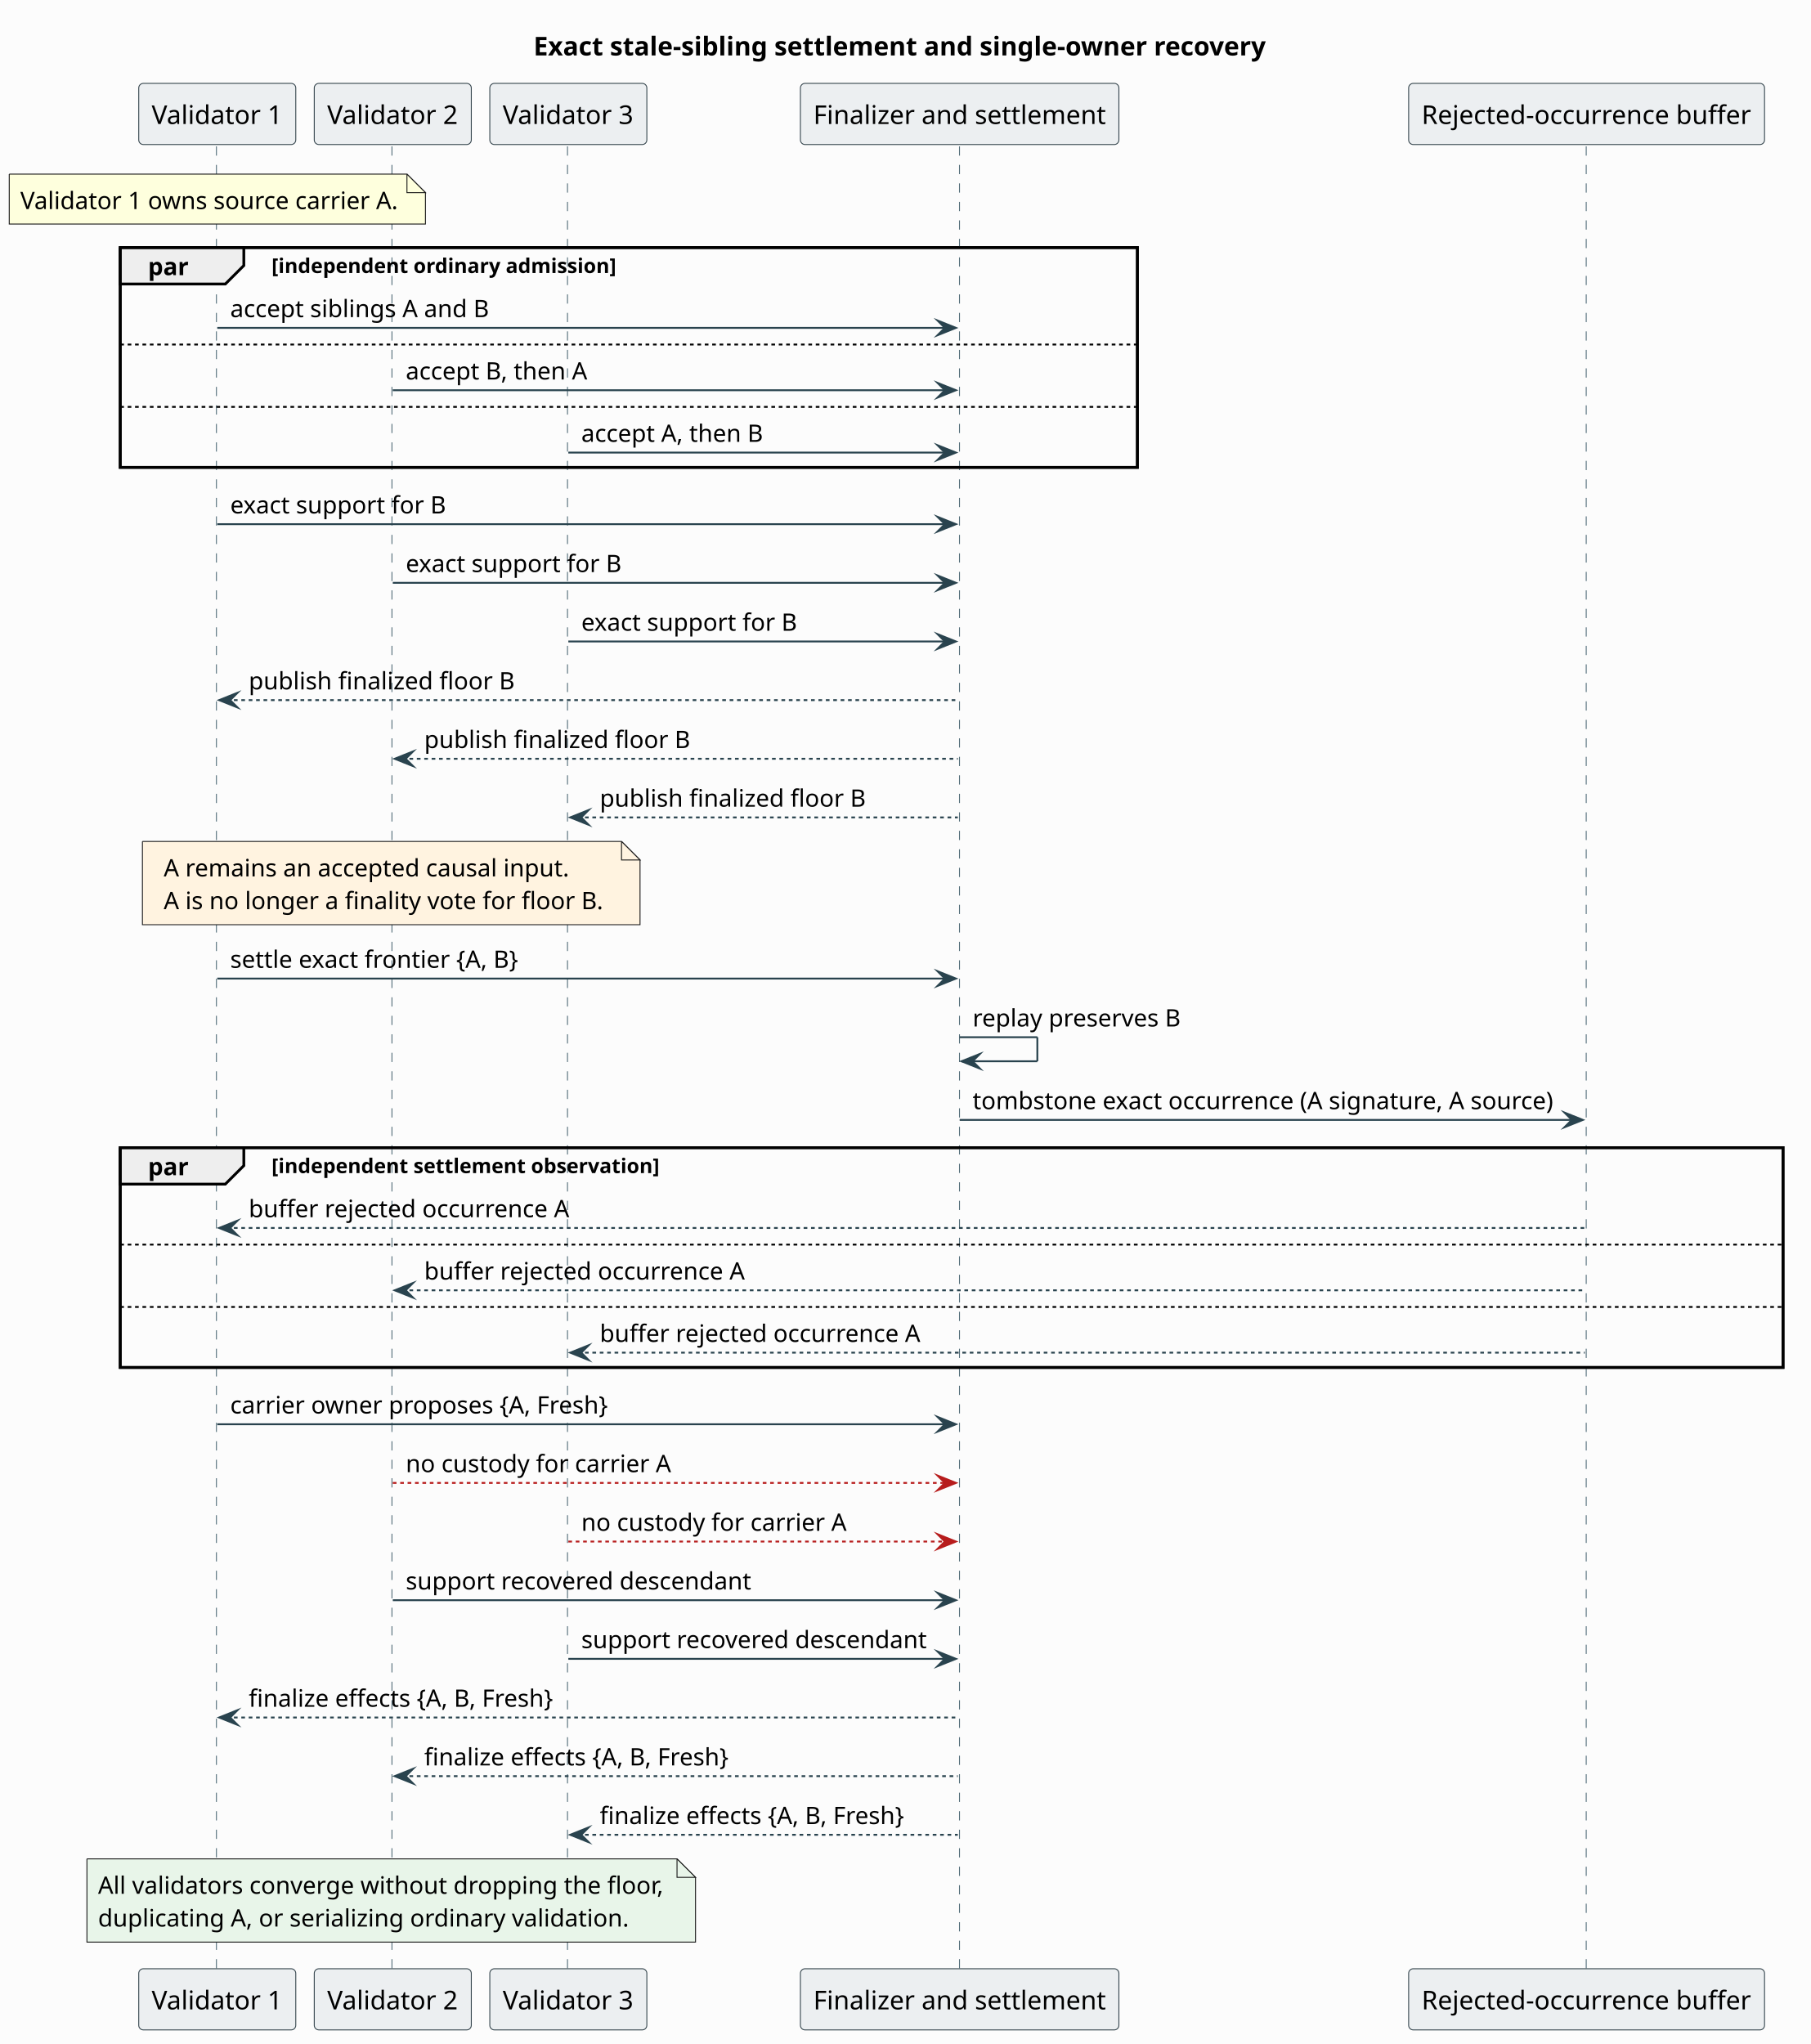
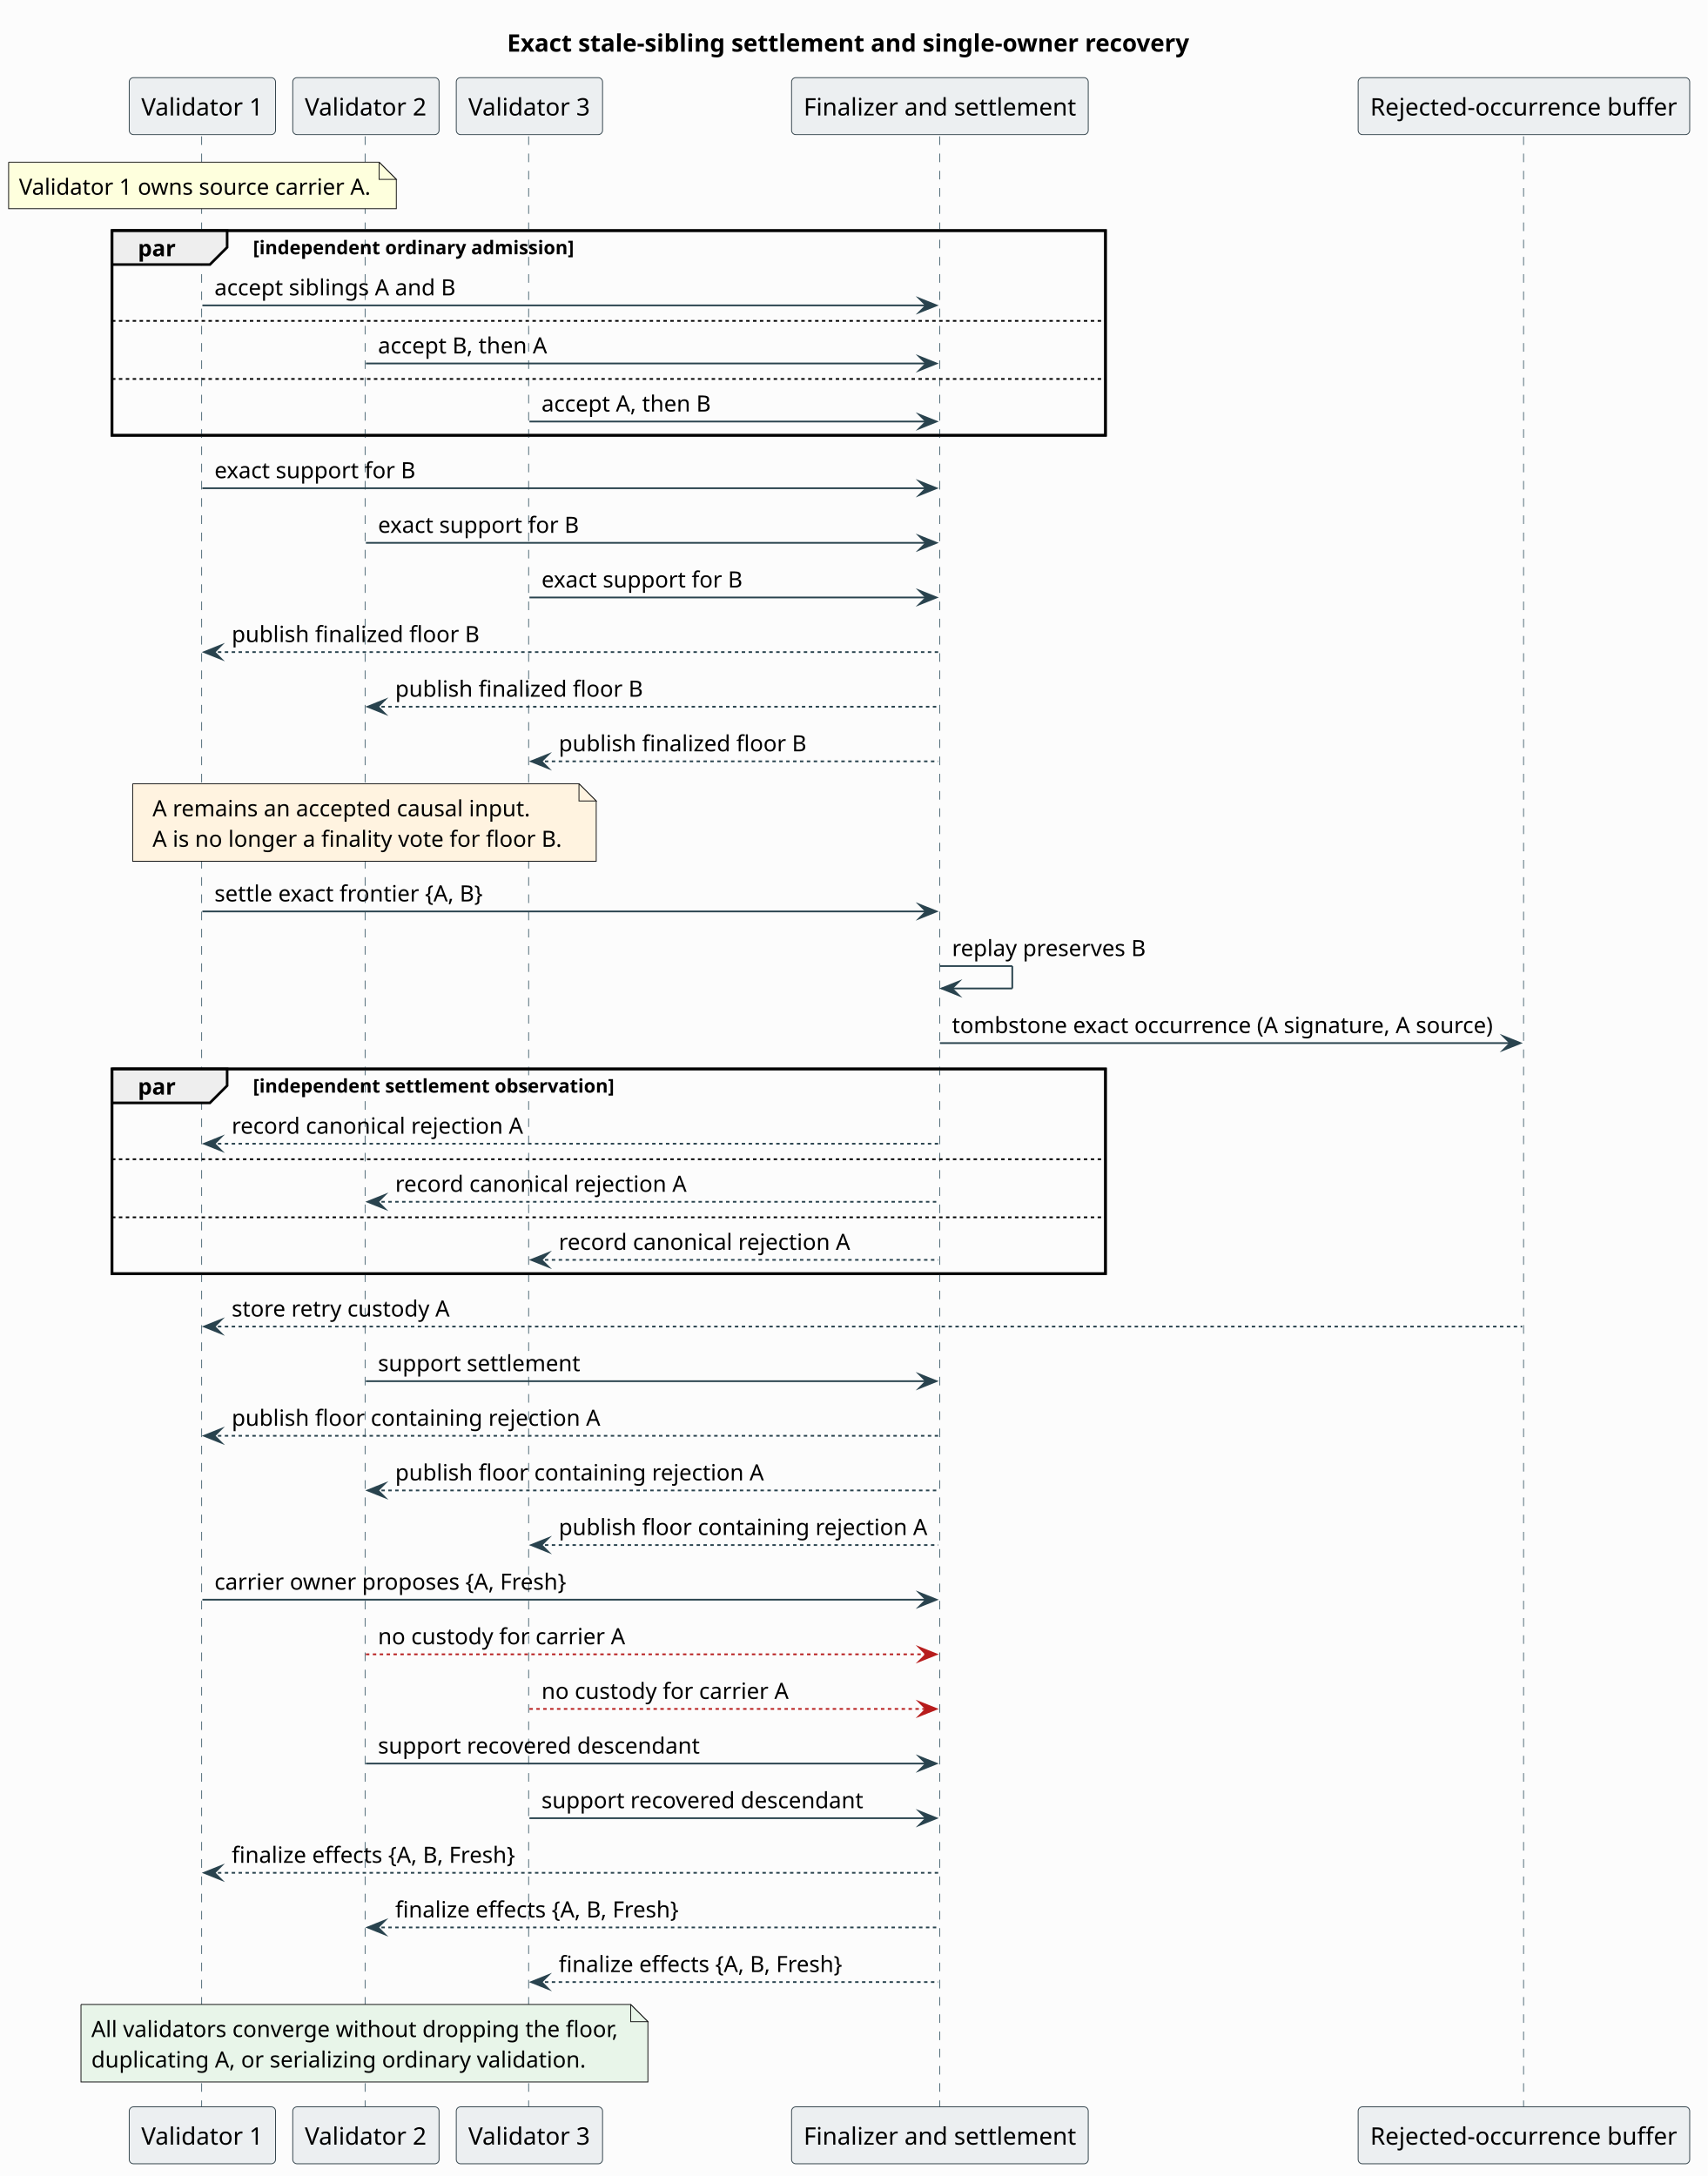
- <svg xmlns="http://www.w3.org/2000/svg" contentStyleType="text/css" data-diagram-type="SEQUENCE" height="1105px" preserveAspectRatio="none" style="width:979px;height:1105px;background:#FCFCFC;" version="1.1" viewBox="0 0 979 1105" width="979px" zoomAndPan="magnify">
+ <svg xmlns="http://www.w3.org/2000/svg" contentStyleType="text/css" data-diagram-type="SEQUENCE" height="1263px" preserveAspectRatio="none" style="width:991px;height:1263px;background:#FCFCFC;" version="1.1" viewBox="0 0 991 1263" width="991px" zoomAndPan="magnify">
  <defs />
  <g>
-     <rect fill="#FCFCFC" height="1105" style="stroke:none;stroke-width:1;" width="979" x="0" y="0" />
+     <rect fill="#FCFCFC" height="1263" style="stroke:none;stroke-width:1;" width="991" x="0" y="0" />
    <g class="title" data-source-line="1">
-       <text fill="#000000" font-family="sans-serif" font-size="14" font-weight="700" lengthAdjust="spacing" textLength="396.086" x="288.415" y="29.966">Exact stale-sibling settlement and single-owner recovery</text>
-     </g>
-     <rect fill="none" height="118.824" style="stroke:#000000;stroke-width:1.5;" width="549.876" x="65" y="133.842" />
-     <rect fill="none" height="118.824" style="stroke:#000000;stroke-width:1.5;" width="898.916" x="65" y="620.432" />
+       <text fill="#000000" font-family="sans-serif" font-size="14" font-weight="700" lengthAdjust="spacing" textLength="396.086" x="294.247" y="29.966">Exact stale-sibling settlement and single-owner recovery</text>
+     </g>
+     <rect fill="none" height="118.824" style="stroke:#000000;stroke-width:1.5;" width="576.539" x="65" y="133.842" />
+     <rect fill="none" height="118.824" style="stroke:#000000;stroke-width:1.5;" width="576.539" x="65" y="620.432" />
    <g class="participant-lifeline" data-entity-uid="part1" data-qualified-name="V1" data-source-line="11" id="part1-lifeline">
      <g>
-         <rect fill="#000000" fill-opacity="0" height="986.181" width="8" x="113.448" y="79.136" />
-         <line style="stroke:#546E7A;stroke-width:0.5;stroke-dasharray:5,5;" x1="117" x2="117" y1="79.136" y2="1065.316" />
+         <rect fill="#000000" fill-opacity="0" height="1144.711" width="8" x="113.448" y="79.136" />
+         <line style="stroke:#546E7A;stroke-width:0.5;stroke-dasharray:5,5;" x1="117" x2="117" y1="79.136" y2="1223.846" />
      </g>
    </g>
    <g class="participant-lifeline" data-entity-uid="part2" data-qualified-name="V2" data-source-line="12" id="part2-lifeline">
      <g>
-         <rect fill="#000000" fill-opacity="0" height="986.181" width="8" x="208.344" y="79.136" />
-         <line style="stroke:#546E7A;stroke-width:0.5;stroke-dasharray:5,5;" x1="211.896" x2="211.896" y1="79.136" y2="1065.316" />
+         <rect fill="#000000" fill-opacity="0" height="1144.711" width="8" x="208.344" y="79.136" />
+         <line style="stroke:#546E7A;stroke-width:0.5;stroke-dasharray:5,5;" x1="211.896" x2="211.896" y1="79.136" y2="1223.846" />
      </g>
    </g>
    <g class="participant-lifeline" data-entity-uid="part3" data-qualified-name="V3" data-source-line="13" id="part3-lifeline">
      <g>
-         <rect fill="#000000" fill-opacity="0" height="986.181" width="8" x="303.239" y="79.136" />
-         <line style="stroke:#546E7A;stroke-width:0.5;stroke-dasharray:5,5;" x1="306.791" x2="306.791" y1="79.136" y2="1065.316" />
+         <rect fill="#000000" fill-opacity="0" height="1144.711" width="8" x="303.239" y="79.136" />
+         <line style="stroke:#546E7A;stroke-width:0.5;stroke-dasharray:5,5;" x1="306.791" x2="306.791" y1="79.136" y2="1223.846" />
      </g>
    </g>
    <g class="participant-lifeline" data-entity-uid="part4" data-qualified-name="F" data-source-line="14" id="part4-lifeline">
      <g>
-         <rect fill="#000000" fill-opacity="0" height="986.181" width="8" x="514.79" y="79.136" />
-         <line style="stroke:#546E7A;stroke-width:0.5;stroke-dasharray:5,5;" x1="518.705" x2="518.705" y1="79.136" y2="1065.316" />
+         <rect fill="#000000" fill-opacity="0" height="1144.711" width="8" x="541.454" y="79.136" />
+         <line style="stroke:#546E7A;stroke-width:0.5;stroke-dasharray:5,5;" x1="545.368" x2="545.368" y1="79.136" y2="1223.846" />
      </g>
    </g>
    <g class="participant-lifeline" data-entity-uid="part5" data-qualified-name="R" data-source-line="15" id="part5-lifeline">
      <g>
-         <rect fill="#000000" fill-opacity="0" height="986.181" width="8" x="853.716" y="79.136" />
-         <line style="stroke:#546E7A;stroke-width:0.5;stroke-dasharray:5,5;" x1="857.515" x2="857.515" y1="79.136" y2="1065.316" />
+         <rect fill="#000000" fill-opacity="0" height="1144.711" width="8" x="880.379" y="79.136" />
+         <line style="stroke:#546E7A;stroke-width:0.5;stroke-dasharray:5,5;" x1="884.178" x2="884.178" y1="79.136" y2="1223.846" />
      </g>
    </g>
    <g class="participant participant-head" data-entity-uid="part1" data-qualified-name="V1" data-source-line="11" id="part1-head">
      <rect fill="#ECEFF1" height="33.068" rx="2.5" ry="2.5" style="stroke:#37474F;stroke-width:0.5;" width="84.896" x="75" y="45.068" />
      <text fill="#000000" font-family="sans-serif" font-size="14" lengthAdjust="spacing" textLength="70.896" x="82" y="67.034">Validator 1</text>
    </g>
    <g class="participant participant-tail" data-entity-uid="part1" data-qualified-name="V1" data-source-line="11" id="part1-tail">
-       <rect fill="#ECEFF1" height="33.068" rx="2.5" ry="2.5" style="stroke:#37474F;stroke-width:0.5;" width="84.896" x="75" y="1064.316" />
-       <text fill="#000000" font-family="sans-serif" font-size="14" lengthAdjust="spacing" textLength="70.896" x="82" y="1086.282">Validator 1</text>
+       <rect fill="#ECEFF1" height="33.068" rx="2.5" ry="2.5" style="stroke:#37474F;stroke-width:0.5;" width="84.896" x="75" y="1222.846" />
+       <text fill="#000000" font-family="sans-serif" font-size="14" lengthAdjust="spacing" textLength="70.896" x="82" y="1244.812">Validator 1</text>
    </g>
    <g class="participant participant-head" data-entity-uid="part2" data-qualified-name="V2" data-source-line="12" id="part2-head">
      <rect fill="#ECEFF1" height="33.068" rx="2.5" ry="2.5" style="stroke:#37474F;stroke-width:0.5;" width="84.896" x="169.896" y="45.068" />
      <text fill="#000000" font-family="sans-serif" font-size="14" lengthAdjust="spacing" textLength="70.896" x="176.896" y="67.034">Validator 2</text>
    </g>
    <g class="participant participant-tail" data-entity-uid="part2" data-qualified-name="V2" data-source-line="12" id="part2-tail">
-       <rect fill="#ECEFF1" height="33.068" rx="2.5" ry="2.5" style="stroke:#37474F;stroke-width:0.5;" width="84.896" x="169.896" y="1064.316" />
-       <text fill="#000000" font-family="sans-serif" font-size="14" lengthAdjust="spacing" textLength="70.896" x="176.896" y="1086.282">Validator 2</text>
+       <rect fill="#ECEFF1" height="33.068" rx="2.5" ry="2.5" style="stroke:#37474F;stroke-width:0.5;" width="84.896" x="169.896" y="1222.846" />
+       <text fill="#000000" font-family="sans-serif" font-size="14" lengthAdjust="spacing" textLength="70.896" x="176.896" y="1244.812">Validator 2</text>
    </g>
    <g class="participant participant-head" data-entity-uid="part3" data-qualified-name="V3" data-source-line="13" id="part3-head">
      <rect fill="#ECEFF1" height="33.068" rx="2.5" ry="2.5" style="stroke:#37474F;stroke-width:0.5;" width="84.896" x="264.791" y="45.068" />
      <text fill="#000000" font-family="sans-serif" font-size="14" lengthAdjust="spacing" textLength="70.896" x="271.791" y="67.034">Validator 3</text>
    </g>
    <g class="participant participant-tail" data-entity-uid="part3" data-qualified-name="V3" data-source-line="13" id="part3-tail">
-       <rect fill="#ECEFF1" height="33.068" rx="2.5" ry="2.5" style="stroke:#37474F;stroke-width:0.5;" width="84.896" x="264.791" y="1064.316" />
-       <text fill="#000000" font-family="sans-serif" font-size="14" lengthAdjust="spacing" textLength="70.896" x="271.791" y="1086.282">Validator 3</text>
+       <rect fill="#ECEFF1" height="33.068" rx="2.5" ry="2.5" style="stroke:#37474F;stroke-width:0.5;" width="84.896" x="264.791" y="1222.846" />
+       <text fill="#000000" font-family="sans-serif" font-size="14" lengthAdjust="spacing" textLength="70.896" x="271.791" y="1244.812">Validator 3</text>
    </g>
    <g class="participant participant-head" data-entity-uid="part4" data-qualified-name="F" data-source-line="14" id="part4-head">
-       <rect fill="#ECEFF1" height="33.068" rx="2.5" ry="2.5" style="stroke:#37474F;stroke-width:0.5;" width="172.171" x="432.705" y="45.068" />
-       <text fill="#000000" font-family="sans-serif" font-size="14" lengthAdjust="spacing" textLength="158.171" x="439.705" y="67.034">Finalizer and settlement</text>
+       <rect fill="#ECEFF1" height="33.068" rx="2.5" ry="2.5" style="stroke:#37474F;stroke-width:0.5;" width="172.171" x="459.368" y="45.068" />
+       <text fill="#000000" font-family="sans-serif" font-size="14" lengthAdjust="spacing" textLength="158.171" x="466.368" y="67.034">Finalizer and settlement</text>
    </g>
    <g class="participant participant-tail" data-entity-uid="part4" data-qualified-name="F" data-source-line="14" id="part4-tail">
-       <rect fill="#ECEFF1" height="33.068" rx="2.5" ry="2.5" style="stroke:#37474F;stroke-width:0.5;" width="172.171" x="432.705" y="1064.316" />
-       <text fill="#000000" font-family="sans-serif" font-size="14" lengthAdjust="spacing" textLength="158.171" x="439.705" y="1086.282">Finalizer and settlement</text>
+       <rect fill="#ECEFF1" height="33.068" rx="2.5" ry="2.5" style="stroke:#37474F;stroke-width:0.5;" width="172.171" x="459.368" y="1222.846" />
+       <text fill="#000000" font-family="sans-serif" font-size="14" lengthAdjust="spacing" textLength="158.171" x="466.368" y="1244.812">Finalizer and settlement</text>
    </g>
    <g class="participant participant-head" data-entity-uid="part5" data-qualified-name="R" data-source-line="15" id="part5-head">
-       <rect fill="#ECEFF1" height="33.068" rx="2.5" ry="2.5" style="stroke:#37474F;stroke-width:0.5;" width="192.401" x="761.515" y="45.068" />
-       <text fill="#000000" font-family="sans-serif" font-size="14" lengthAdjust="spacing" textLength="178.401" x="768.515" y="67.034">Rejected-occurrence buffer</text>
+       <rect fill="#ECEFF1" height="33.068" rx="2.5" ry="2.5" style="stroke:#37474F;stroke-width:0.5;" width="192.401" x="788.178" y="45.068" />
+       <text fill="#000000" font-family="sans-serif" font-size="14" lengthAdjust="spacing" textLength="178.401" x="795.178" y="67.034">Rejected-occurrence buffer</text>
    </g>
    <g class="participant participant-tail" data-entity-uid="part5" data-qualified-name="R" data-source-line="15" id="part5-tail">
-       <rect fill="#ECEFF1" height="33.068" rx="2.5" ry="2.5" style="stroke:#37474F;stroke-width:0.5;" width="192.401" x="761.515" y="1064.316" />
-       <text fill="#000000" font-family="sans-serif" font-size="14" lengthAdjust="spacing" textLength="178.401" x="768.515" y="1086.282">Rejected-occurrence buffer</text>
+       <rect fill="#ECEFF1" height="33.068" rx="2.5" ry="2.5" style="stroke:#37474F;stroke-width:0.5;" width="192.401" x="788.178" y="1222.846" />
+       <text fill="#000000" font-family="sans-serif" font-size="14" lengthAdjust="spacing" textLength="178.401" x="795.178" y="1244.812">Rejected-occurrence buffer</text>
    </g>
    <path d="M5,94.136 L5,121.136 L230,121.136 L230,104.136 L220,94.136 L5,94.136" fill="#FEFFDD" style="stroke:#181818;stroke-width:0.5;" />
    <path d="M220,94.136 L220,104.136 L230,104.136 L220,94.136" fill="#FEFFDD" style="stroke:#181818;stroke-width:0.5;" />
    <text fill="#000000" font-family="sans-serif" font-size="13" lengthAdjust="spacing" textLength="204.88" x="11" y="113.033">Validator 1 owns source carrier A.</text>
    <path d="M65,133.842 L131.814,133.842 L131.814,143.548 L121.814,153.548 L65,153.548 L65,133.842" fill="#EEEEEE" style="stroke:#000000;stroke-width:1.5;" />
-     <rect fill="none" height="118.824" style="stroke:#000000;stroke-width:1.5;" width="549.876" x="65" y="133.842" />
+     <rect fill="none" height="118.824" style="stroke:#000000;stroke-width:1.5;" width="576.539" x="65" y="133.842" />
    <text fill="#000000" font-family="sans-serif" font-size="13" font-weight="700" lengthAdjust="spacing" textLength="21.814" x="80" y="148.739">par</text>
    <text fill="#000000" font-family="sans-serif" font-size="11" font-weight="700" lengthAdjust="spacing" textLength="185.954" x="146.814" y="147.601">[independent ordinary admission]</text>
    <g class="message" data-entity-1="part1" data-entity-2="part4" data-source-line="22" id="msg1">
-       <polygon fill="#29434E" points="506.791,173.254,516.79,177.254,506.791,181.254,510.791,177.254" style="stroke:#29434E;stroke-width:1;stroke-linejoin:miter;stroke-miterlimit:10;" />
-       <line style="stroke:#29434E;stroke-width:1;" x1="117.448" x2="512.79" y1="177.254" y2="177.254" />
+       <polygon fill="#29434E" points="533.454,173.254,543.454,177.254,533.454,181.254,537.454,177.254" style="stroke:#29434E;stroke-width:1;stroke-linejoin:miter;stroke-miterlimit:10;" />
+       <line style="stroke:#29434E;stroke-width:1;" x1="117.448" x2="539.454" y1="177.254" y2="177.254" />
      <text fill="#000000" font-family="sans-serif" font-size="13" lengthAdjust="spacing" textLength="139.932" x="124.448" y="171.445">accept siblings A and B</text>
    </g>
-     <line style="stroke:#000000;stroke-width:1;stroke-dasharray:2,2;" x1="65" x2="614.876" y1="186.254" y2="186.254" />
+     <line style="stroke:#000000;stroke-width:1;stroke-dasharray:2,2;" x1="65" x2="641.539" y1="186.254" y2="186.254" />
    <g class="message" data-entity-1="part2" data-entity-2="part4" data-source-line="24" id="msg2">
-       <polygon fill="#29434E" points="506.791,206.96,516.79,210.96,506.791,214.96,510.791,210.96" style="stroke:#29434E;stroke-width:1;stroke-linejoin:miter;stroke-miterlimit:10;" />
-       <line style="stroke:#29434E;stroke-width:1;" x1="212.344" x2="512.79" y1="210.96" y2="210.96" />
+       <polygon fill="#29434E" points="533.454,206.96,543.454,210.96,533.454,214.96,537.454,210.96" style="stroke:#29434E;stroke-width:1;stroke-linejoin:miter;stroke-miterlimit:10;" />
+       <line style="stroke:#29434E;stroke-width:1;" x1="212.344" x2="539.454" y1="210.96" y2="210.96" />
      <text fill="#000000" font-family="sans-serif" font-size="13" lengthAdjust="spacing" textLength="98.267" x="219.344" y="205.151">accept B, then A</text>
    </g>
-     <line style="stroke:#000000;stroke-width:1;stroke-dasharray:2,2;" x1="65" x2="614.876" y1="219.96" y2="219.96" />
+     <line style="stroke:#000000;stroke-width:1;stroke-dasharray:2,2;" x1="65" x2="641.539" y1="219.96" y2="219.96" />
    <g class="message" data-entity-1="part3" data-entity-2="part4" data-source-line="26" id="msg3">
-       <polygon fill="#29434E" points="506.791,240.666,516.79,244.666,506.791,248.666,510.791,244.666" style="stroke:#29434E;stroke-width:1;stroke-linejoin:miter;stroke-miterlimit:10;" />
-       <line style="stroke:#29434E;stroke-width:1;" x1="307.239" x2="512.79" y1="244.666" y2="244.666" />
+       <polygon fill="#29434E" points="533.454,240.666,543.454,244.666,533.454,248.666,537.454,244.666" style="stroke:#29434E;stroke-width:1;stroke-linejoin:miter;stroke-miterlimit:10;" />
+       <line style="stroke:#29434E;stroke-width:1;" x1="307.239" x2="539.454" y1="244.666" y2="244.666" />
      <text fill="#000000" font-family="sans-serif" font-size="13" lengthAdjust="spacing" textLength="98.267" x="314.239" y="238.857">accept A, then B</text>
    </g>
    <g class="message" data-entity-1="part1" data-entity-2="part4" data-source-line="29" id="msg4">
-       <polygon fill="#29434E" points="506.791,279.372,516.79,283.372,506.791,287.372,510.791,283.372" style="stroke:#29434E;stroke-width:1;stroke-linejoin:miter;stroke-miterlimit:10;" />
-       <line style="stroke:#29434E;stroke-width:1;" x1="117.448" x2="512.79" y1="283.372" y2="283.372" />
+       <polygon fill="#29434E" points="533.454,279.372,543.454,283.372,533.454,287.372,537.454,283.372" style="stroke:#29434E;stroke-width:1;stroke-linejoin:miter;stroke-miterlimit:10;" />
+       <line style="stroke:#29434E;stroke-width:1;" x1="117.448" x2="539.454" y1="283.372" y2="283.372" />
      <text fill="#000000" font-family="sans-serif" font-size="13" lengthAdjust="spacing" textLength="116.909" x="124.448" y="277.563">exact support for B</text>
    </g>
    <g class="message" data-entity-1="part2" data-entity-2="part4" data-source-line="30" id="msg5">
-       <polygon fill="#29434E" points="506.791,311.078,516.79,315.078,506.791,319.078,510.791,315.078" style="stroke:#29434E;stroke-width:1;stroke-linejoin:miter;stroke-miterlimit:10;" />
-       <line style="stroke:#29434E;stroke-width:1;" x1="212.344" x2="512.79" y1="315.078" y2="315.078" />
+       <polygon fill="#29434E" points="533.454,311.078,543.454,315.078,533.454,319.078,537.454,315.078" style="stroke:#29434E;stroke-width:1;stroke-linejoin:miter;stroke-miterlimit:10;" />
+       <line style="stroke:#29434E;stroke-width:1;" x1="212.344" x2="539.454" y1="315.078" y2="315.078" />
      <text fill="#000000" font-family="sans-serif" font-size="13" lengthAdjust="spacing" textLength="116.909" x="219.344" y="309.269">exact support for B</text>
    </g>
    <g class="message" data-entity-1="part3" data-entity-2="part4" data-source-line="31" id="msg6">
-       <polygon fill="#29434E" points="506.791,342.784,516.79,346.784,506.791,350.784,510.791,346.784" style="stroke:#29434E;stroke-width:1;stroke-linejoin:miter;stroke-miterlimit:10;" />
-       <line style="stroke:#29434E;stroke-width:1;" x1="307.239" x2="512.79" y1="346.784" y2="346.784" />
+       <polygon fill="#29434E" points="533.454,342.784,543.454,346.784,533.454,350.784,537.454,346.784" style="stroke:#29434E;stroke-width:1;stroke-linejoin:miter;stroke-miterlimit:10;" />
+       <line style="stroke:#29434E;stroke-width:1;" x1="307.239" x2="539.454" y1="346.784" y2="346.784" />
      <text fill="#000000" font-family="sans-serif" font-size="13" lengthAdjust="spacing" textLength="116.909" x="314.239" y="340.975">exact support for B</text>
    </g>
    <g class="message" data-entity-1="part4" data-entity-2="part1" data-source-line="32" id="msg7">
      <polygon fill="#29434E" points="128.448,374.49,118.448,378.49,128.448,382.49,124.448,378.49" style="stroke:#29434E;stroke-width:1;stroke-linejoin:miter;stroke-miterlimit:10;" />
-       <line style="stroke:#29434E;stroke-width:1;stroke-dasharray:2,2;" x1="122.448" x2="517.79" y1="378.49" y2="378.49" />
+       <line style="stroke:#29434E;stroke-width:1;stroke-dasharray:2,2;" x1="122.448" x2="544.454" y1="378.49" y2="378.49" />
      <text fill="#000000" font-family="sans-serif" font-size="13" lengthAdjust="spacing" textLength="143.806" x="134.448" y="372.681">publish finalized floor B</text>
    </g>
    <g class="message" data-entity-1="part4" data-entity-2="part2" data-source-line="33" id="msg8">
      <polygon fill="#29434E" points="223.344,406.196,213.344,410.196,223.344,414.196,219.344,410.196" style="stroke:#29434E;stroke-width:1;stroke-linejoin:miter;stroke-miterlimit:10;" />
-       <line style="stroke:#29434E;stroke-width:1;stroke-dasharray:2,2;" x1="217.344" x2="517.79" y1="410.196" y2="410.196" />
+       <line style="stroke:#29434E;stroke-width:1;stroke-dasharray:2,2;" x1="217.344" x2="544.454" y1="410.196" y2="410.196" />
      <text fill="#000000" font-family="sans-serif" font-size="13" lengthAdjust="spacing" textLength="143.806" x="229.344" y="404.387">publish finalized floor B</text>
    </g>
    <g class="message" data-entity-1="part4" data-entity-2="part3" data-source-line="34" id="msg9">
      <polygon fill="#29434E" points="318.239,437.902,308.239,441.902,318.239,445.902,314.239,441.902" style="stroke:#29434E;stroke-width:1;stroke-linejoin:miter;stroke-miterlimit:10;" />
-       <line style="stroke:#29434E;stroke-width:1;stroke-dasharray:2,2;" x1="312.239" x2="517.79" y1="441.902" y2="441.902" />
+       <line style="stroke:#29434E;stroke-width:1;stroke-dasharray:2,2;" x1="312.239" x2="544.454" y1="441.902" y2="441.902" />
      <text fill="#000000" font-family="sans-serif" font-size="13" lengthAdjust="spacing" textLength="143.806" x="324.239" y="436.093">publish finalized floor B</text>
    </g>
    <path d="M77,454.902 L77,499.902 L346,499.902 L346,464.902 L336,454.902 L77,454.902" fill="#FFF3E0" style="stroke:#181818;stroke-width:0.5;" />
    <path d="M336,454.902 L336,464.902 L346,464.902 L336,454.902" fill="#FFF3E0" style="stroke:#181818;stroke-width:0.5;" />
    <text fill="#000000" font-family="sans-serif" font-size="13" lengthAdjust="spacing" textLength="219.453" x="88.498" y="473.799">A remains an accepted causal input.</text>
    <text fill="#000000" font-family="sans-serif" font-size="13" lengthAdjust="spacing" textLength="237.692" x="88.498" y="491.505">A is no longer a finality vote for floor B.</text>
    <g class="message" data-entity-1="part1" data-entity-2="part4" data-source-line="40" id="msg10">
-       <polygon fill="#29434E" points="506.791,525.02,516.79,529.02,506.791,533.02,510.791,529.02" style="stroke:#29434E;stroke-width:1;stroke-linejoin:miter;stroke-miterlimit:10;" />
-       <line style="stroke:#29434E;stroke-width:1;" x1="117.448" x2="512.79" y1="529.02" y2="529.02" />
+       <polygon fill="#29434E" points="533.454,525.02,543.454,529.02,533.454,533.02,537.454,529.02" style="stroke:#29434E;stroke-width:1;stroke-linejoin:miter;stroke-miterlimit:10;" />
+       <line style="stroke:#29434E;stroke-width:1;" x1="117.448" x2="539.454" y1="529.02" y2="529.02" />
      <text fill="#000000" font-family="sans-serif" font-size="13" lengthAdjust="spacing" textLength="156.195" x="124.448" y="523.211">settle exact frontier {A, B}</text>
    </g>
    <g class="message" data-entity-1="part4" data-entity-2="part4" data-source-line="41" id="msg11">
-       <line style="stroke:#29434E;stroke-width:1;" x1="518.79" x2="560.79" y1="560.726" y2="560.726" />
-       <line style="stroke:#29434E;stroke-width:1;" x1="560.79" x2="560.79" y1="560.726" y2="573.726" />
-       <line style="stroke:#29434E;stroke-width:1;" x1="519.79" x2="560.79" y1="573.726" y2="573.726" />
-       <polygon fill="#29434E" points="529.79,569.726,519.79,573.726,529.79,577.726,525.79,573.726" style="stroke:#29434E;stroke-width:1;stroke-linejoin:miter;stroke-miterlimit:10;" />
-       <text fill="#000000" font-family="sans-serif" font-size="13" lengthAdjust="spacing" textLength="112.97" x="525.79" y="554.917">replay preserves B</text>
+       <line style="stroke:#29434E;stroke-width:1;" x1="545.454" x2="587.454" y1="560.726" y2="560.726" />
+       <line style="stroke:#29434E;stroke-width:1;" x1="587.454" x2="587.454" y1="560.726" y2="573.726" />
+       <line style="stroke:#29434E;stroke-width:1;" x1="546.454" x2="587.454" y1="573.726" y2="573.726" />
+       <polygon fill="#29434E" points="556.454,569.726,546.454,573.726,556.454,577.726,552.454,573.726" style="stroke:#29434E;stroke-width:1;stroke-linejoin:miter;stroke-miterlimit:10;" />
+       <text fill="#000000" font-family="sans-serif" font-size="13" lengthAdjust="spacing" textLength="112.97" x="552.454" y="554.917">replay preserves B</text>
    </g>
    <g class="message" data-entity-1="part4" data-entity-2="part5" data-source-line="42" id="msg12">
-       <polygon fill="#29434E" points="845.716,601.432,855.716,605.432,845.716,609.432,849.716,605.432" style="stroke:#29434E;stroke-width:1;stroke-linejoin:miter;stroke-miterlimit:10;" />
-       <line style="stroke:#29434E;stroke-width:1;" x1="518.79" x2="851.716" y1="605.432" y2="605.432" />
-       <text fill="#000000" font-family="sans-serif" font-size="13" lengthAdjust="spacing" textLength="314.925" x="525.79" y="599.623">tombstone exact occurrence (A signature, A source)</text>
+       <polygon fill="#29434E" points="872.379,601.432,882.379,605.432,872.379,609.432,876.379,605.432" style="stroke:#29434E;stroke-width:1;stroke-linejoin:miter;stroke-miterlimit:10;" />
+       <line style="stroke:#29434E;stroke-width:1;" x1="545.454" x2="878.379" y1="605.432" y2="605.432" />
+       <text fill="#000000" font-family="sans-serif" font-size="13" lengthAdjust="spacing" textLength="314.925" x="552.454" y="599.623">tombstone exact occurrence (A signature, A source)</text>
    </g>
    <path d="M65,620.432 L131.814,620.432 L131.814,630.138 L121.814,640.138 L65,640.138 L65,620.432" fill="#EEEEEE" style="stroke:#000000;stroke-width:1.5;" />
-     <rect fill="none" height="118.824" style="stroke:#000000;stroke-width:1.5;" width="898.916" x="65" y="620.432" />
+     <rect fill="none" height="118.824" style="stroke:#000000;stroke-width:1.5;" width="576.539" x="65" y="620.432" />
    <text fill="#000000" font-family="sans-serif" font-size="13" font-weight="700" lengthAdjust="spacing" textLength="21.814" x="80" y="635.329">par</text>
    <text fill="#000000" font-family="sans-serif" font-size="11" font-weight="700" lengthAdjust="spacing" textLength="209.56" x="146.814" y="634.191">[independent settlement observation]</text>
-     <g class="message" data-entity-1="part5" data-entity-2="part1" data-source-line="44" id="msg13">
+     <g class="message" data-entity-1="part4" data-entity-2="part1" data-source-line="44" id="msg13">
      <polygon fill="#29434E" points="128.448,659.844,118.448,663.844,128.448,667.844,124.448,663.844" style="stroke:#29434E;stroke-width:1;stroke-linejoin:miter;stroke-miterlimit:10;" />
-       <line style="stroke:#29434E;stroke-width:1;stroke-dasharray:2,2;" x1="122.448" x2="856.716" y1="663.844" y2="663.844" />
-       <text fill="#000000" font-family="sans-serif" font-size="13" lengthAdjust="spacing" textLength="173.823" x="134.448" y="658.035">buffer rejected occurrence A</text>
-     </g>
-     <line style="stroke:#000000;stroke-width:1;stroke-dasharray:2,2;" x1="65" x2="963.916" y1="672.844" y2="672.844" />
-     <g class="message" data-entity-1="part5" data-entity-2="part2" data-source-line="46" id="msg14">
+       <line style="stroke:#29434E;stroke-width:1;stroke-dasharray:2,2;" x1="122.448" x2="544.454" y1="663.844" y2="663.844" />
+       <text fill="#000000" font-family="sans-serif" font-size="13" lengthAdjust="spacing" textLength="169.897" x="134.448" y="658.035">record canonical rejection A</text>
+     </g>
+     <line style="stroke:#000000;stroke-width:1;stroke-dasharray:2,2;" x1="65" x2="641.539" y1="672.844" y2="672.844" />
+     <g class="message" data-entity-1="part4" data-entity-2="part2" data-source-line="46" id="msg14">
      <polygon fill="#29434E" points="223.344,693.55,213.344,697.55,223.344,701.55,219.344,697.55" style="stroke:#29434E;stroke-width:1;stroke-linejoin:miter;stroke-miterlimit:10;" />
-       <line style="stroke:#29434E;stroke-width:1;stroke-dasharray:2,2;" x1="217.344" x2="856.716" y1="697.55" y2="697.55" />
-       <text fill="#000000" font-family="sans-serif" font-size="13" lengthAdjust="spacing" textLength="173.823" x="229.344" y="691.741">buffer rejected occurrence A</text>
-     </g>
-     <line style="stroke:#000000;stroke-width:1;stroke-dasharray:2,2;" x1="65" x2="963.916" y1="706.55" y2="706.55" />
-     <g class="message" data-entity-1="part5" data-entity-2="part3" data-source-line="48" id="msg15">
+       <line style="stroke:#29434E;stroke-width:1;stroke-dasharray:2,2;" x1="217.344" x2="544.454" y1="697.55" y2="697.55" />
+       <text fill="#000000" font-family="sans-serif" font-size="13" lengthAdjust="spacing" textLength="169.897" x="229.344" y="691.741">record canonical rejection A</text>
+     </g>
+     <line style="stroke:#000000;stroke-width:1;stroke-dasharray:2,2;" x1="65" x2="641.539" y1="706.55" y2="706.55" />
+     <g class="message" data-entity-1="part4" data-entity-2="part3" data-source-line="48" id="msg15">
      <polygon fill="#29434E" points="318.239,727.256,308.239,731.256,318.239,735.256,314.239,731.256" style="stroke:#29434E;stroke-width:1;stroke-linejoin:miter;stroke-miterlimit:10;" />
-       <line style="stroke:#29434E;stroke-width:1;stroke-dasharray:2,2;" x1="312.239" x2="856.716" y1="731.256" y2="731.256" />
-       <text fill="#000000" font-family="sans-serif" font-size="13" lengthAdjust="spacing" textLength="173.823" x="324.239" y="725.447">buffer rejected occurrence A</text>
-     </g>
-     <g class="message" data-entity-1="part1" data-entity-2="part4" data-source-line="51" id="msg16">
-       <polygon fill="#29434E" points="506.791,765.962,516.79,769.962,506.791,773.962,510.791,769.962" style="stroke:#29434E;stroke-width:1;stroke-linejoin:miter;stroke-miterlimit:10;" />
-       <line style="stroke:#29434E;stroke-width:1;" x1="117.448" x2="512.79" y1="769.962" y2="769.962" />
-       <text fill="#000000" font-family="sans-serif" font-size="13" lengthAdjust="spacing" textLength="204.919" x="124.448" y="764.153">carrier owner proposes {A, Fresh}</text>
-     </g>
-     <g class="message" data-entity-1="part2" data-entity-2="part4" data-source-line="52" id="msg17">
-       <polygon fill="#B71C1C" points="506.791,797.668,516.79,801.668,506.791,805.668,510.791,801.668" style="stroke:#B71C1C;stroke-width:1;stroke-linejoin:miter;stroke-miterlimit:10;" />
-       <line style="stroke:#B71C1C;stroke-width:1;stroke-dasharray:2,2;" x1="212.344" x2="512.79" y1="801.668" y2="801.668" />
-       <text fill="#000000" font-family="sans-serif" font-size="13" lengthAdjust="spacing" textLength="143.442" x="219.344" y="795.859">no custody for carrier A</text>
-     </g>
-     <g class="message" data-entity-1="part3" data-entity-2="part4" data-source-line="53" id="msg18">
-       <polygon fill="#B71C1C" points="506.791,829.374,516.79,833.374,506.791,837.374,510.791,833.374" style="stroke:#B71C1C;stroke-width:1;stroke-linejoin:miter;stroke-miterlimit:10;" />
-       <line style="stroke:#B71C1C;stroke-width:1;stroke-dasharray:2,2;" x1="307.239" x2="512.79" y1="833.374" y2="833.374" />
-       <text fill="#000000" font-family="sans-serif" font-size="13" lengthAdjust="spacing" textLength="143.442" x="314.239" y="827.565">no custody for carrier A</text>
-     </g>
-     <g class="message" data-entity-1="part2" data-entity-2="part4" data-source-line="54" id="msg19">
-       <polygon fill="#29434E" points="506.791,861.08,516.79,865.08,506.791,869.08,510.791,865.08" style="stroke:#29434E;stroke-width:1;stroke-linejoin:miter;stroke-miterlimit:10;" />
-       <line style="stroke:#29434E;stroke-width:1;" x1="212.344" x2="512.79" y1="865.08" y2="865.08" />
-       <text fill="#000000" font-family="sans-serif" font-size="13" lengthAdjust="spacing" textLength="187.551" x="219.344" y="859.271">support recovered descendant</text>
-     </g>
-     <g class="message" data-entity-1="part3" data-entity-2="part4" data-source-line="55" id="msg20">
-       <polygon fill="#29434E" points="506.791,892.786,516.79,896.786,506.791,900.786,510.791,896.786" style="stroke:#29434E;stroke-width:1;stroke-linejoin:miter;stroke-miterlimit:10;" />
-       <line style="stroke:#29434E;stroke-width:1;" x1="307.239" x2="512.79" y1="896.786" y2="896.786" />
-       <text fill="#000000" font-family="sans-serif" font-size="13" lengthAdjust="spacing" textLength="187.551" x="314.239" y="890.977">support recovered descendant</text>
-     </g>
-     <g class="message" data-entity-1="part4" data-entity-2="part1" data-source-line="56" id="msg21">
-       <polygon fill="#29434E" points="128.448,924.492,118.448,928.492,128.448,932.492,124.448,928.492" style="stroke:#29434E;stroke-width:1;stroke-linejoin:miter;stroke-miterlimit:10;" />
-       <line style="stroke:#29434E;stroke-width:1;stroke-dasharray:2,2;" x1="122.448" x2="517.79" y1="928.492" y2="928.492" />
-       <text fill="#000000" font-family="sans-serif" font-size="13" lengthAdjust="spacing" textLength="164.905" x="134.448" y="922.683">finalize effects {A, B, Fresh}</text>
-     </g>
-     <g class="message" data-entity-1="part4" data-entity-2="part2" data-source-line="57" id="msg22">
-       <polygon fill="#29434E" points="223.344,956.198,213.344,960.198,223.344,964.198,219.344,960.198" style="stroke:#29434E;stroke-width:1;stroke-linejoin:miter;stroke-miterlimit:10;" />
-       <line style="stroke:#29434E;stroke-width:1;stroke-dasharray:2,2;" x1="217.344" x2="517.79" y1="960.198" y2="960.198" />
-       <text fill="#000000" font-family="sans-serif" font-size="13" lengthAdjust="spacing" textLength="164.905" x="229.344" y="954.389">finalize effects {A, B, Fresh}</text>
-     </g>
-     <g class="message" data-entity-1="part4" data-entity-2="part3" data-source-line="58" id="msg23">
-       <polygon fill="#29434E" points="318.239,987.904,308.239,991.904,318.239,995.904,314.239,991.904" style="stroke:#29434E;stroke-width:1;stroke-linejoin:miter;stroke-miterlimit:10;" />
-       <line style="stroke:#29434E;stroke-width:1;stroke-dasharray:2,2;" x1="312.239" x2="517.79" y1="991.904" y2="991.904" />
-       <text fill="#000000" font-family="sans-serif" font-size="13" lengthAdjust="spacing" textLength="164.905" x="324.239" y="986.095">finalize effects {A, B, Fresh}</text>
-     </g>
-     <path d="M47,1004.904 L47,1049.904 L376,1049.904 L376,1014.904 L366,1004.904 L47,1004.904" fill="#E8F5E9" style="stroke:#181818;stroke-width:0.5;" />
-     <path d="M366,1004.904 L366,1014.904 L376,1014.904 L366,1004.904" fill="#E8F5E9" style="stroke:#181818;stroke-width:0.5;" />
-     <text fill="#000000" font-family="sans-serif" font-size="13" lengthAdjust="spacing" textLength="308.074" x="53" y="1023.801">All validators converge without dropping the floor,</text>
-     <text fill="#000000" font-family="sans-serif" font-size="13" lengthAdjust="spacing" textLength="287.274" x="53" y="1041.507">duplicating A, or serializing ordinary validation.</text>
+       <line style="stroke:#29434E;stroke-width:1;stroke-dasharray:2,2;" x1="312.239" x2="544.454" y1="731.256" y2="731.256" />
+       <text fill="#000000" font-family="sans-serif" font-size="13" lengthAdjust="spacing" textLength="169.897" x="324.239" y="725.447">record canonical rejection A</text>
+     </g>
+     <g class="message" data-entity-1="part5" data-entity-2="part1" data-source-line="50" id="msg16">
+       <polygon fill="#29434E" points="128.448,765.962,118.448,769.962,128.448,773.962,124.448,769.962" style="stroke:#29434E;stroke-width:1;stroke-linejoin:miter;stroke-miterlimit:10;" />
+       <line style="stroke:#29434E;stroke-width:1;stroke-dasharray:2,2;" x1="122.448" x2="883.379" y1="769.962" y2="769.962" />
+       <text fill="#000000" font-family="sans-serif" font-size="13" lengthAdjust="spacing" textLength="127.01" x="134.448" y="764.153">store retry custody A</text>
+     </g>
+     <g class="message" data-entity-1="part2" data-entity-2="part4" data-source-line="51" id="msg17">
+       <polygon fill="#29434E" points="533.454,797.668,543.454,801.668,533.454,805.668,537.454,801.668" style="stroke:#29434E;stroke-width:1;stroke-linejoin:miter;stroke-miterlimit:10;" />
+       <line style="stroke:#29434E;stroke-width:1;" x1="212.344" x2="539.454" y1="801.668" y2="801.668" />
+       <text fill="#000000" font-family="sans-serif" font-size="13" lengthAdjust="spacing" textLength="117.403" x="219.344" y="795.859">support settlement</text>
+     </g>
+     <g class="message" data-entity-1="part4" data-entity-2="part1" data-source-line="52" id="msg18">
+       <polygon fill="#29434E" points="128.448,829.374,118.448,833.374,128.448,837.374,124.448,833.374" style="stroke:#29434E;stroke-width:1;stroke-linejoin:miter;stroke-miterlimit:10;" />
+       <line style="stroke:#29434E;stroke-width:1;stroke-dasharray:2,2;" x1="122.448" x2="544.454" y1="833.374" y2="833.374" />
+       <text fill="#000000" font-family="sans-serif" font-size="13" lengthAdjust="spacing" textLength="214.214" x="134.448" y="827.565">publish floor containing rejection A</text>
+     </g>
+     <g class="message" data-entity-1="part4" data-entity-2="part2" data-source-line="53" id="msg19">
+       <polygon fill="#29434E" points="223.344,861.08,213.344,865.08,223.344,869.08,219.344,865.08" style="stroke:#29434E;stroke-width:1;stroke-linejoin:miter;stroke-miterlimit:10;" />
+       <line style="stroke:#29434E;stroke-width:1;stroke-dasharray:2,2;" x1="217.344" x2="544.454" y1="865.08" y2="865.08" />
+       <text fill="#000000" font-family="sans-serif" font-size="13" lengthAdjust="spacing" textLength="214.214" x="229.344" y="859.271">publish floor containing rejection A</text>
+     </g>
+     <g class="message" data-entity-1="part4" data-entity-2="part3" data-source-line="54" id="msg20">
+       <polygon fill="#29434E" points="318.239,892.786,308.239,896.786,318.239,900.786,314.239,896.786" style="stroke:#29434E;stroke-width:1;stroke-linejoin:miter;stroke-miterlimit:10;" />
+       <line style="stroke:#29434E;stroke-width:1;stroke-dasharray:2,2;" x1="312.239" x2="544.454" y1="896.786" y2="896.786" />
+       <text fill="#000000" font-family="sans-serif" font-size="13" lengthAdjust="spacing" textLength="214.214" x="324.239" y="890.977">publish floor containing rejection A</text>
+     </g>
+     <g class="message" data-entity-1="part1" data-entity-2="part4" data-source-line="56" id="msg21">
+       <polygon fill="#29434E" points="533.454,924.492,543.454,928.492,533.454,932.492,537.454,928.492" style="stroke:#29434E;stroke-width:1;stroke-linejoin:miter;stroke-miterlimit:10;" />
+       <line style="stroke:#29434E;stroke-width:1;" x1="117.448" x2="539.454" y1="928.492" y2="928.492" />
+       <text fill="#000000" font-family="sans-serif" font-size="13" lengthAdjust="spacing" textLength="204.919" x="124.448" y="922.683">carrier owner proposes {A, Fresh}</text>
+     </g>
+     <g class="message" data-entity-1="part2" data-entity-2="part4" data-source-line="57" id="msg22">
+       <polygon fill="#B71C1C" points="533.454,956.198,543.454,960.198,533.454,964.198,537.454,960.198" style="stroke:#B71C1C;stroke-width:1;stroke-linejoin:miter;stroke-miterlimit:10;" />
+       <line style="stroke:#B71C1C;stroke-width:1;stroke-dasharray:2,2;" x1="212.344" x2="539.454" y1="960.198" y2="960.198" />
+       <text fill="#000000" font-family="sans-serif" font-size="13" lengthAdjust="spacing" textLength="143.442" x="219.344" y="954.389">no custody for carrier A</text>
+     </g>
+     <g class="message" data-entity-1="part3" data-entity-2="part4" data-source-line="58" id="msg23">
+       <polygon fill="#B71C1C" points="533.454,987.904,543.454,991.904,533.454,995.904,537.454,991.904" style="stroke:#B71C1C;stroke-width:1;stroke-linejoin:miter;stroke-miterlimit:10;" />
+       <line style="stroke:#B71C1C;stroke-width:1;stroke-dasharray:2,2;" x1="307.239" x2="539.454" y1="991.904" y2="991.904" />
+       <text fill="#000000" font-family="sans-serif" font-size="13" lengthAdjust="spacing" textLength="143.442" x="314.239" y="986.095">no custody for carrier A</text>
+     </g>
+     <g class="message" data-entity-1="part2" data-entity-2="part4" data-source-line="59" id="msg24">
+       <polygon fill="#29434E" points="533.454,1019.61,543.454,1023.61,533.454,1027.61,537.454,1023.61" style="stroke:#29434E;stroke-width:1;stroke-linejoin:miter;stroke-miterlimit:10;" />
+       <line style="stroke:#29434E;stroke-width:1;" x1="212.344" x2="539.454" y1="1023.61" y2="1023.61" />
+       <text fill="#000000" font-family="sans-serif" font-size="13" lengthAdjust="spacing" textLength="187.551" x="219.344" y="1017.801">support recovered descendant</text>
+     </g>
+     <g class="message" data-entity-1="part3" data-entity-2="part4" data-source-line="60" id="msg25">
+       <polygon fill="#29434E" points="533.454,1051.316,543.454,1055.316,533.454,1059.316,537.454,1055.316" style="stroke:#29434E;stroke-width:1;stroke-linejoin:miter;stroke-miterlimit:10;" />
+       <line style="stroke:#29434E;stroke-width:1;" x1="307.239" x2="539.454" y1="1055.316" y2="1055.316" />
+       <text fill="#000000" font-family="sans-serif" font-size="13" lengthAdjust="spacing" textLength="187.551" x="314.239" y="1049.507">support recovered descendant</text>
+     </g>
+     <g class="message" data-entity-1="part4" data-entity-2="part1" data-source-line="61" id="msg26">
+       <polygon fill="#29434E" points="128.448,1083.022,118.448,1087.022,128.448,1091.022,124.448,1087.022" style="stroke:#29434E;stroke-width:1;stroke-linejoin:miter;stroke-miterlimit:10;" />
+       <line style="stroke:#29434E;stroke-width:1;stroke-dasharray:2,2;" x1="122.448" x2="544.454" y1="1087.022" y2="1087.022" />
+       <text fill="#000000" font-family="sans-serif" font-size="13" lengthAdjust="spacing" textLength="164.905" x="134.448" y="1081.213">finalize effects {A, B, Fresh}</text>
+     </g>
+     <g class="message" data-entity-1="part4" data-entity-2="part2" data-source-line="62" id="msg27">
+       <polygon fill="#29434E" points="223.344,1114.728,213.344,1118.728,223.344,1122.728,219.344,1118.728" style="stroke:#29434E;stroke-width:1;stroke-linejoin:miter;stroke-miterlimit:10;" />
+       <line style="stroke:#29434E;stroke-width:1;stroke-dasharray:2,2;" x1="217.344" x2="544.454" y1="1118.728" y2="1118.728" />
+       <text fill="#000000" font-family="sans-serif" font-size="13" lengthAdjust="spacing" textLength="164.905" x="229.344" y="1112.919">finalize effects {A, B, Fresh}</text>
+     </g>
+     <g class="message" data-entity-1="part4" data-entity-2="part3" data-source-line="63" id="msg28">
+       <polygon fill="#29434E" points="318.239,1146.434,308.239,1150.434,318.239,1154.434,314.239,1150.434" style="stroke:#29434E;stroke-width:1;stroke-linejoin:miter;stroke-miterlimit:10;" />
+       <line style="stroke:#29434E;stroke-width:1;stroke-dasharray:2,2;" x1="312.239" x2="544.454" y1="1150.434" y2="1150.434" />
+       <text fill="#000000" font-family="sans-serif" font-size="13" lengthAdjust="spacing" textLength="164.905" x="324.239" y="1144.625">finalize effects {A, B, Fresh}</text>
+     </g>
+     <path d="M47,1163.434 L47,1208.434 L376,1208.434 L376,1173.434 L366,1163.434 L47,1163.434" fill="#E8F5E9" style="stroke:#181818;stroke-width:0.5;" />
+     <path d="M366,1163.434 L366,1173.434 L376,1173.434 L366,1163.434" fill="#E8F5E9" style="stroke:#181818;stroke-width:0.5;" />
+     <text fill="#000000" font-family="sans-serif" font-size="13" lengthAdjust="spacing" textLength="308.074" x="53" y="1182.331">All validators converge without dropping the floor,</text>
+     <text fill="#000000" font-family="sans-serif" font-size="13" lengthAdjust="spacing" textLength="287.274" x="53" y="1200.037">duplicating A, or serializing ordinary validation.</text>
  </g>
</svg>
